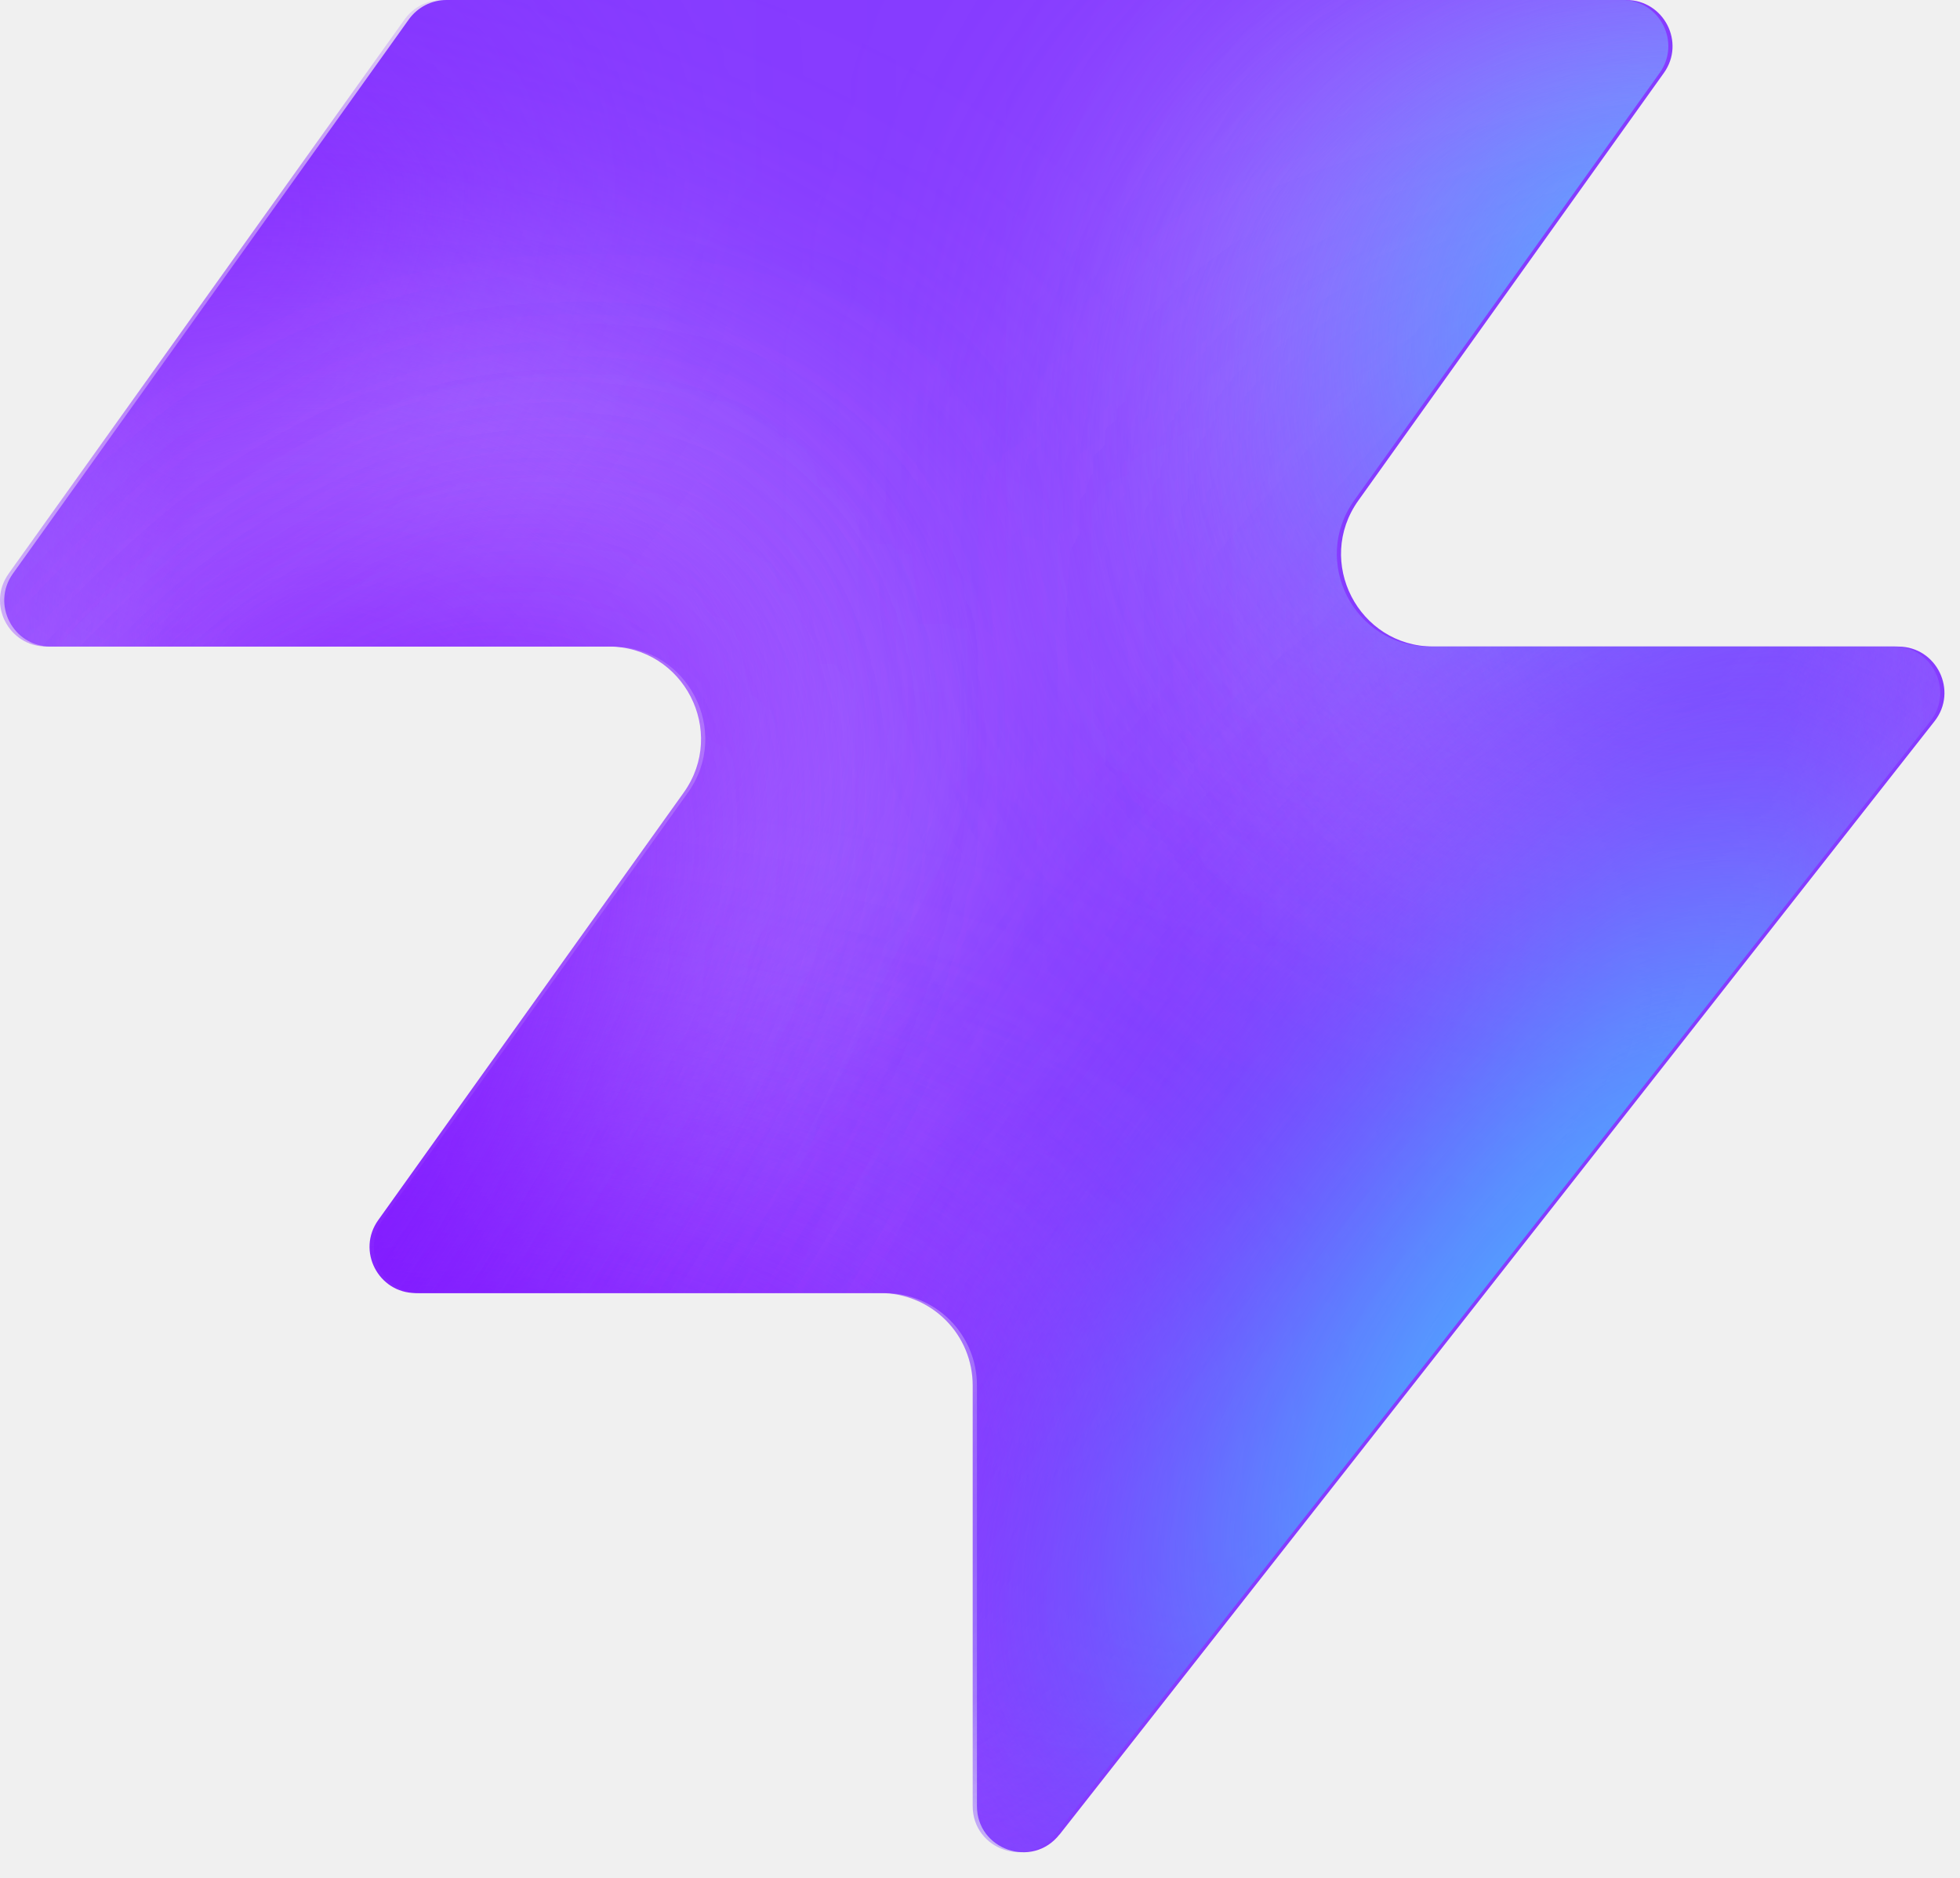
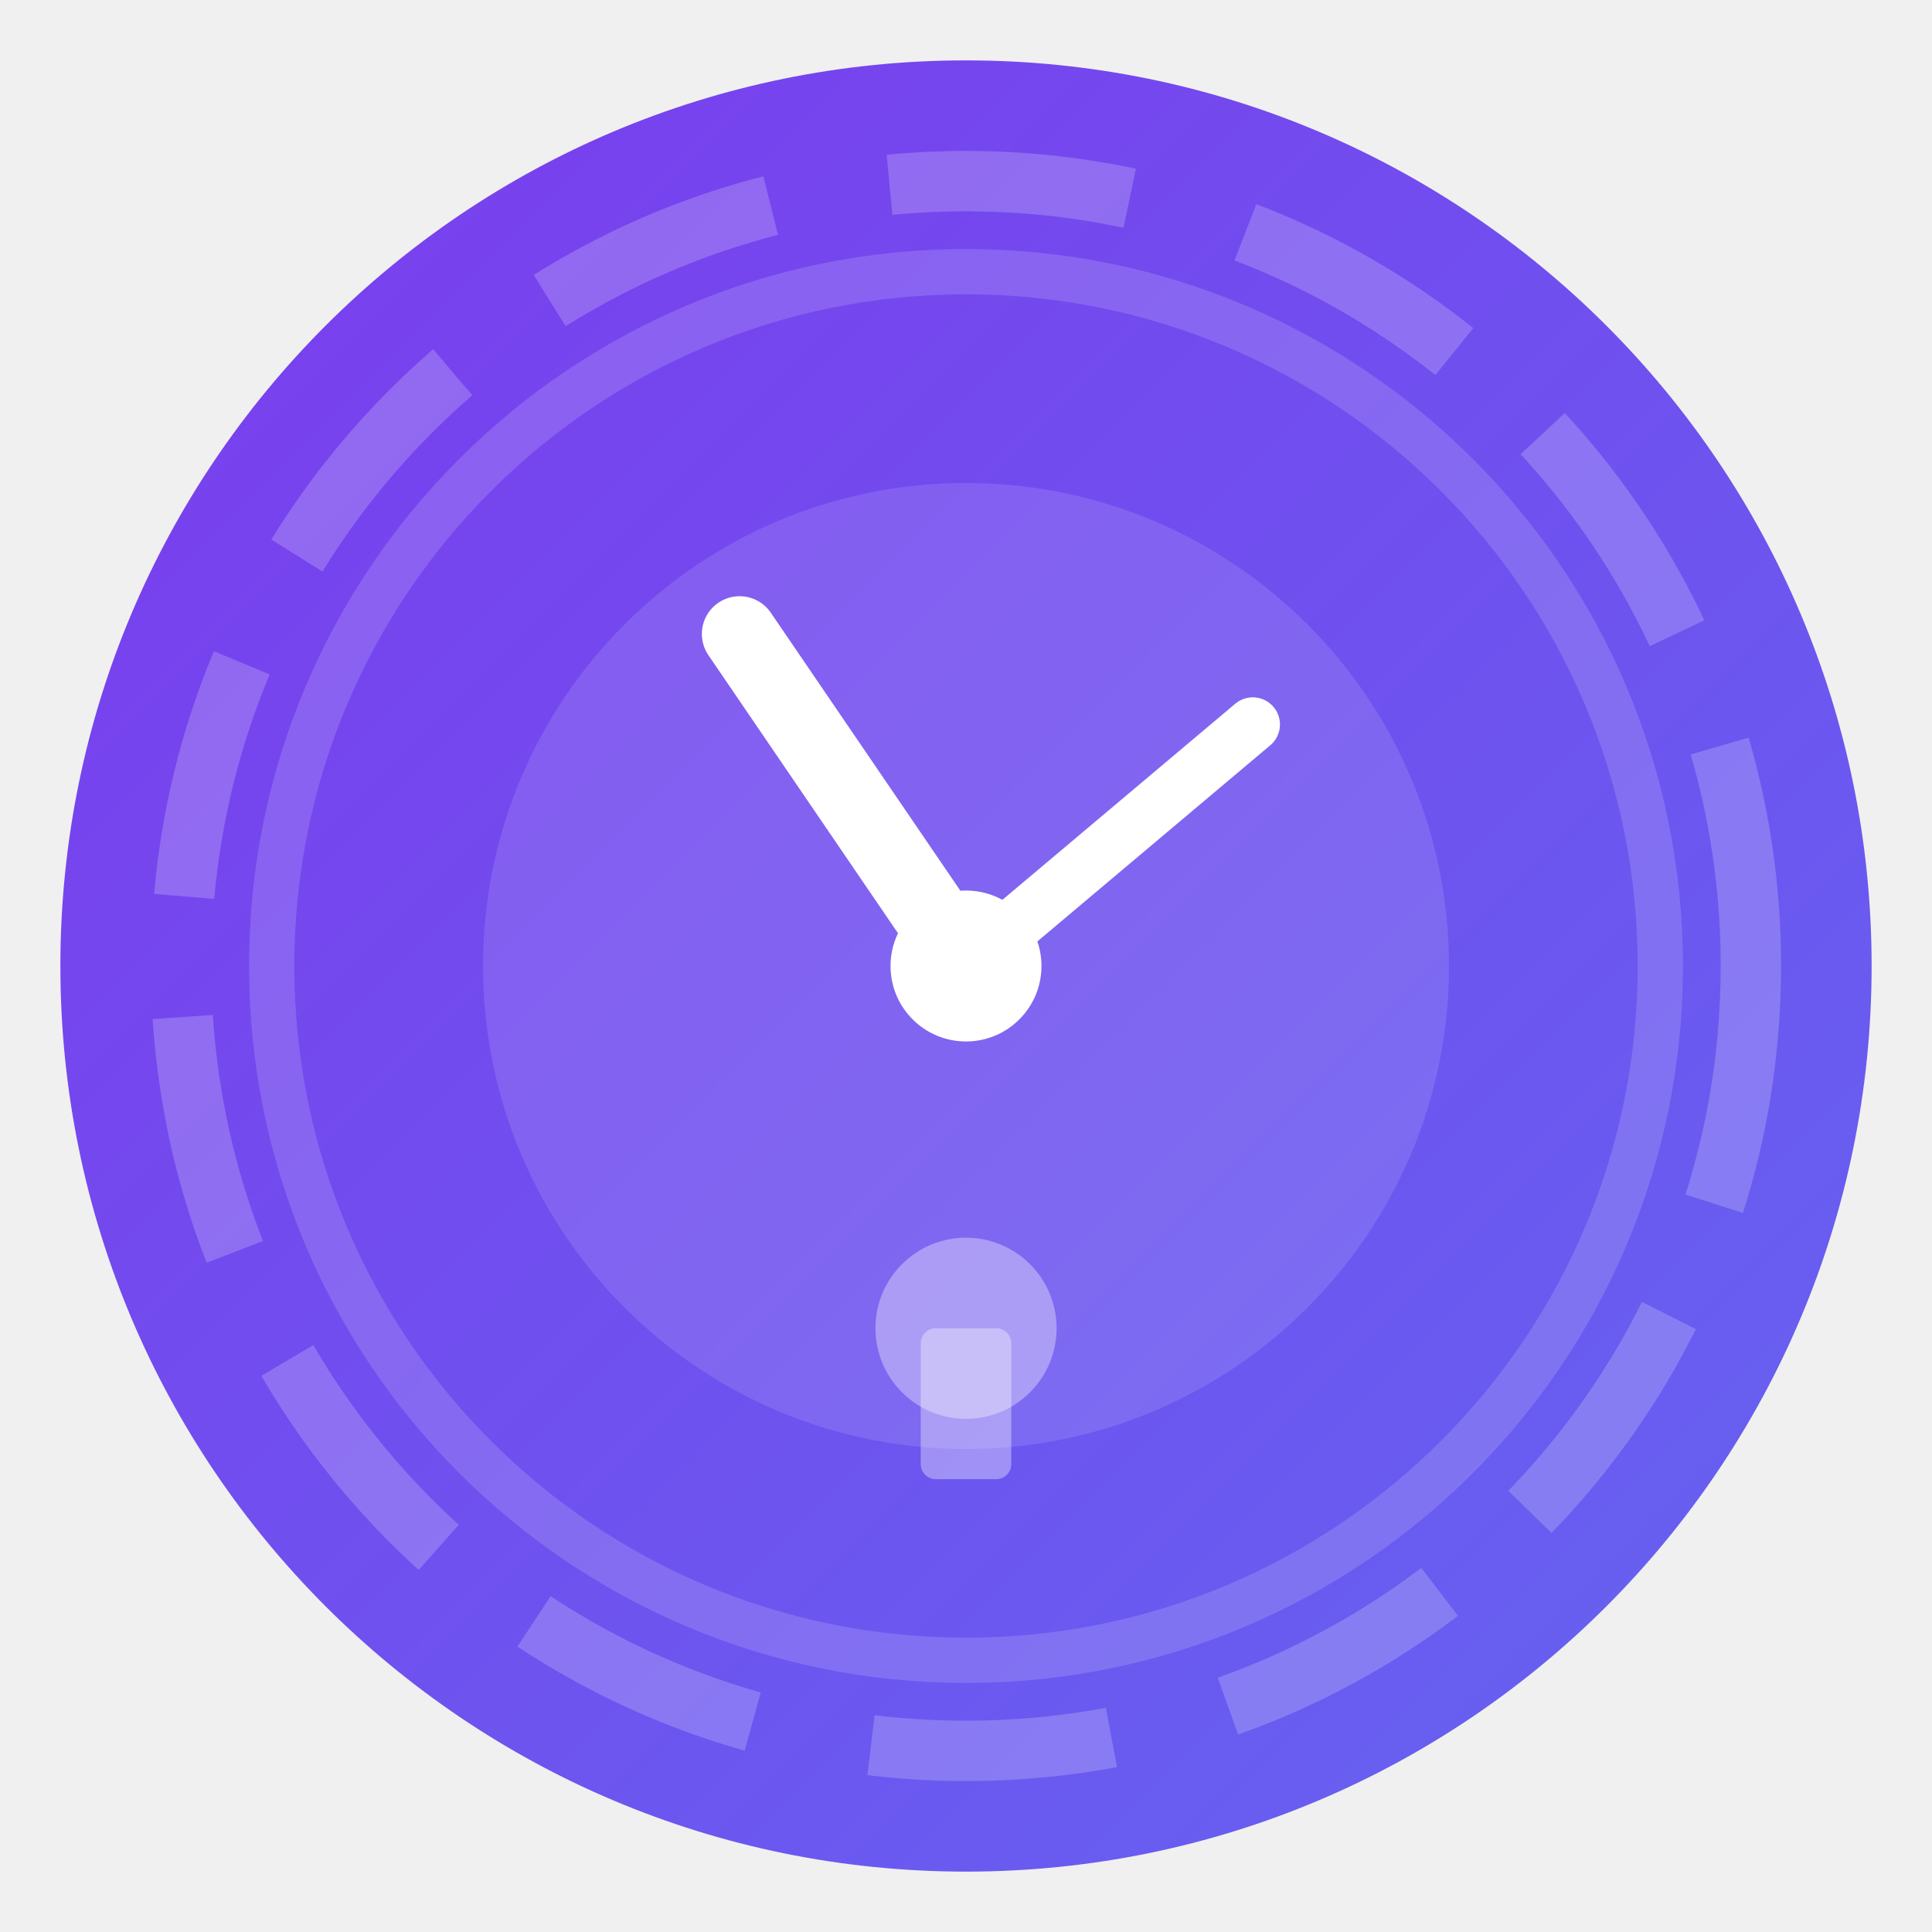
- <svg xmlns="http://www.w3.org/2000/svg" width="48" height="46" fill="none" viewBox="0 0 48 46">
-   <path fill="#863bff" d="M25.946 44.938c-.664.845-2.021.375-2.021-.698V33.937a2.26 2.26 0 0 0-2.262-2.262H10.287c-.92 0-1.456-1.04-.92-1.788l7.48-10.471c1.07-1.497 0-3.578-1.842-3.578H1.237c-.92 0-1.456-1.04-.92-1.788L10.013.474c.214-.297.556-.474.92-.474h28.894c.92 0 1.456 1.04.92 1.788l-7.48 10.471c-1.07 1.498 0 3.579 1.842 3.579h11.377c.943 0 1.473 1.088.89 1.83L25.947 44.94z" style="fill:#863bff;fill:color(display-p3 .525 .23 1);fill-opacity:1" />
-   <mask id="a" width="48" height="46" x="0" y="0" maskUnits="userSpaceOnUse" style="mask-type:alpha">
-     <path fill="#000" d="M25.842 44.938c-.664.844-2.021.375-2.021-.698V33.937a2.26 2.26 0 0 0-2.262-2.262H10.183c-.92 0-1.456-1.04-.92-1.788l7.48-10.471c1.07-1.498 0-3.579-1.842-3.579H1.133c-.92 0-1.456-1.04-.92-1.787L9.91.473c.214-.297.556-.474.92-.474h28.894c.92 0 1.456 1.04.92 1.788l-7.48 10.471c-1.07 1.498 0 3.578 1.842 3.578h11.377c.943 0 1.473 1.088.89 1.832L25.843 44.94z" style="fill:#000;fill-opacity:1" />
-   </mask>
-   <g mask="url(#a)">
-     <g filter="url(#b)">
-       <ellipse cx="5.508" cy="14.704" fill="#ede6ff" rx="5.508" ry="14.704" style="fill:#ede6ff;fill:color(display-p3 .927 .903 1);fill-opacity:1" transform="matrix(.00324 1 1 -.00324 -4.47 31.516)" />
-     </g>
-     <g filter="url(#c)">
-       <ellipse cx="10.399" cy="29.851" fill="#ede6ff" rx="10.399" ry="29.851" style="fill:#ede6ff;fill:color(display-p3 .927 .903 1);fill-opacity:1" transform="matrix(.00324 1 1 -.00324 -39.328 7.883)" />
-     </g>
-     <g filter="url(#d)">
-       <ellipse cx="5.508" cy="30.487" fill="#7e14ff" rx="5.508" ry="30.487" style="fill:#7e14ff;fill:color(display-p3 .492 .077 1);fill-opacity:1" transform="rotate(89.814 -25.913 -14.639)scale(1 -1)" />
-     </g>
-     <g filter="url(#e)">
-       <ellipse cx="5.508" cy="30.599" fill="#7e14ff" rx="5.508" ry="30.599" style="fill:#7e14ff;fill:color(display-p3 .492 .077 1);fill-opacity:1" transform="rotate(89.814 -32.644 -3.334)scale(1 -1)" />
-     </g>
-     <g filter="url(#f)">
-       <ellipse cx="5.508" cy="30.599" fill="#7e14ff" rx="5.508" ry="30.599" style="fill:#7e14ff;fill:color(display-p3 .492 .077 1);fill-opacity:1" transform="matrix(.00324 1 1 -.00324 -34.34 30.47)" />
-     </g>
-     <g filter="url(#g)">
-       <ellipse cx="14.072" cy="22.078" fill="#ede6ff" rx="14.072" ry="22.078" style="fill:#ede6ff;fill:color(display-p3 .927 .903 1);fill-opacity:1" transform="rotate(93.35 24.506 48.493)scale(-1 1)" />
-     </g>
-     <g filter="url(#h)">
-       <ellipse cx="3.47" cy="21.501" fill="#7e14ff" rx="3.47" ry="21.501" style="fill:#7e14ff;fill:color(display-p3 .492 .077 1);fill-opacity:1" transform="rotate(89.009 28.708 47.59)scale(-1 1)" />
-     </g>
-     <g filter="url(#i)">
-       <ellipse cx="3.47" cy="21.501" fill="#7e14ff" rx="3.47" ry="21.501" style="fill:#7e14ff;fill:color(display-p3 .492 .077 1);fill-opacity:1" transform="rotate(89.009 28.708 47.59)scale(-1 1)" />
-     </g>
-     <g filter="url(#j)">
-       <ellipse cx=".387" cy="8.972" fill="#7e14ff" rx="4.407" ry="29.108" style="fill:#7e14ff;fill:color(display-p3 .492 .077 1);fill-opacity:1" transform="rotate(39.51 .387 8.972)" />
-     </g>
-     <g filter="url(#k)">
-       <ellipse cx="47.523" cy="-6.092" fill="#7e14ff" rx="4.407" ry="29.108" style="fill:#7e14ff;fill:color(display-p3 .492 .077 1);fill-opacity:1" transform="rotate(37.892 47.523 -6.092)" />
-     </g>
-     <g filter="url(#l)">
-       <ellipse cx="41.412" cy="6.333" fill="#47bfff" rx="5.971" ry="9.665" style="fill:#47bfff;fill:color(display-p3 .28 .748 1);fill-opacity:1" transform="rotate(37.892 41.412 6.333)" />
-     </g>
-     <g filter="url(#m)">
-       <ellipse cx="-1.879" cy="38.332" fill="#7e14ff" rx="4.407" ry="29.108" style="fill:#7e14ff;fill:color(display-p3 .492 .077 1);fill-opacity:1" transform="rotate(37.892 -1.88 38.332)" />
-     </g>
-     <g filter="url(#n)">
-       <ellipse cx="-1.879" cy="38.332" fill="#7e14ff" rx="4.407" ry="29.108" style="fill:#7e14ff;fill:color(display-p3 .492 .077 1);fill-opacity:1" transform="rotate(37.892 -1.88 38.332)" />
-     </g>
-     <g filter="url(#o)">
-       <ellipse cx="35.651" cy="29.907" fill="#7e14ff" rx="4.407" ry="29.108" style="fill:#7e14ff;fill:color(display-p3 .492 .077 1);fill-opacity:1" transform="rotate(37.892 35.651 29.907)" />
-     </g>
-     <g filter="url(#p)">
-       <ellipse cx="38.418" cy="32.4" fill="#47bfff" rx="5.971" ry="15.297" style="fill:#47bfff;fill:color(display-p3 .28 .748 1);fill-opacity:1" transform="rotate(37.892 38.418 32.4)" />
-     </g>
-   </g>
+ <svg xmlns="http://www.w3.org/2000/svg" viewBox="0 0 64 64" fill="none">
  <defs>
-     <filter id="b" width="60.045" height="41.654" x="-19.77" y="16.149" color-interpolation-filters="sRGB" filterUnits="userSpaceOnUse">
-       <feFlood flood-opacity="0" result="BackgroundImageFix" />
-       <feBlend in="SourceGraphic" in2="BackgroundImageFix" result="shape" />
-       <feGaussianBlur result="effect1_foregroundBlur_2002_17158" stdDeviation="7.659" />
-     </filter>
-     <filter id="c" width="90.34" height="51.437" x="-54.613" y="-7.533" color-interpolation-filters="sRGB" filterUnits="userSpaceOnUse">
-       <feFlood flood-opacity="0" result="BackgroundImageFix" />
-       <feBlend in="SourceGraphic" in2="BackgroundImageFix" result="shape" />
-       <feGaussianBlur result="effect1_foregroundBlur_2002_17158" stdDeviation="7.659" />
-     </filter>
-     <filter id="d" width="79.355" height="29.4" x="-49.64" y="2.03" color-interpolation-filters="sRGB" filterUnits="userSpaceOnUse">
-       <feFlood flood-opacity="0" result="BackgroundImageFix" />
-       <feBlend in="SourceGraphic" in2="BackgroundImageFix" result="shape" />
-       <feGaussianBlur result="effect1_foregroundBlur_2002_17158" stdDeviation="4.596" />
-     </filter>
-     <filter id="e" width="79.579" height="29.4" x="-45.045" y="20.029" color-interpolation-filters="sRGB" filterUnits="userSpaceOnUse">
-       <feFlood flood-opacity="0" result="BackgroundImageFix" />
-       <feBlend in="SourceGraphic" in2="BackgroundImageFix" result="shape" />
-       <feGaussianBlur result="effect1_foregroundBlur_2002_17158" stdDeviation="4.596" />
-     </filter>
-     <filter id="f" width="79.579" height="29.4" x="-43.513" y="21.178" color-interpolation-filters="sRGB" filterUnits="userSpaceOnUse">
-       <feFlood flood-opacity="0" result="BackgroundImageFix" />
-       <feBlend in="SourceGraphic" in2="BackgroundImageFix" result="shape" />
-       <feGaussianBlur result="effect1_foregroundBlur_2002_17158" stdDeviation="4.596" />
-     </filter>
-     <filter id="g" width="74.749" height="58.852" x="15.756" y="-17.901" color-interpolation-filters="sRGB" filterUnits="userSpaceOnUse">
-       <feFlood flood-opacity="0" result="BackgroundImageFix" />
-       <feBlend in="SourceGraphic" in2="BackgroundImageFix" result="shape" />
-       <feGaussianBlur result="effect1_foregroundBlur_2002_17158" stdDeviation="7.659" />
-     </filter>
-     <filter id="h" width="61.377" height="25.362" x="23.548" y="2.284" color-interpolation-filters="sRGB" filterUnits="userSpaceOnUse">
-       <feFlood flood-opacity="0" result="BackgroundImageFix" />
-       <feBlend in="SourceGraphic" in2="BackgroundImageFix" result="shape" />
-       <feGaussianBlur result="effect1_foregroundBlur_2002_17158" stdDeviation="4.596" />
-     </filter>
-     <filter id="i" width="61.377" height="25.362" x="23.548" y="2.284" color-interpolation-filters="sRGB" filterUnits="userSpaceOnUse">
-       <feFlood flood-opacity="0" result="BackgroundImageFix" />
-       <feBlend in="SourceGraphic" in2="BackgroundImageFix" result="shape" />
-       <feGaussianBlur result="effect1_foregroundBlur_2002_17158" stdDeviation="4.596" />
-     </filter>
-     <filter id="j" width="56.045" height="63.649" x="-27.636" y="-22.853" color-interpolation-filters="sRGB" filterUnits="userSpaceOnUse">
-       <feFlood flood-opacity="0" result="BackgroundImageFix" />
-       <feBlend in="SourceGraphic" in2="BackgroundImageFix" result="shape" />
-       <feGaussianBlur result="effect1_foregroundBlur_2002_17158" stdDeviation="4.596" />
-     </filter>
-     <filter id="k" width="54.814" height="64.646" x="20.116" y="-38.415" color-interpolation-filters="sRGB" filterUnits="userSpaceOnUse">
-       <feFlood flood-opacity="0" result="BackgroundImageFix" />
-       <feBlend in="SourceGraphic" in2="BackgroundImageFix" result="shape" />
-       <feGaussianBlur result="effect1_foregroundBlur_2002_17158" stdDeviation="4.596" />
-     </filter>
-     <filter id="l" width="33.541" height="35.313" x="24.641" y="-11.323" color-interpolation-filters="sRGB" filterUnits="userSpaceOnUse">
-       <feFlood flood-opacity="0" result="BackgroundImageFix" />
-       <feBlend in="SourceGraphic" in2="BackgroundImageFix" result="shape" />
-       <feGaussianBlur result="effect1_foregroundBlur_2002_17158" stdDeviation="4.596" />
-     </filter>
-     <filter id="m" width="54.814" height="64.646" x="-29.286" y="6.009" color-interpolation-filters="sRGB" filterUnits="userSpaceOnUse">
-       <feFlood flood-opacity="0" result="BackgroundImageFix" />
-       <feBlend in="SourceGraphic" in2="BackgroundImageFix" result="shape" />
-       <feGaussianBlur result="effect1_foregroundBlur_2002_17158" stdDeviation="4.596" />
-     </filter>
-     <filter id="n" width="54.814" height="64.646" x="-29.286" y="6.009" color-interpolation-filters="sRGB" filterUnits="userSpaceOnUse">
-       <feFlood flood-opacity="0" result="BackgroundImageFix" />
-       <feBlend in="SourceGraphic" in2="BackgroundImageFix" result="shape" />
-       <feGaussianBlur result="effect1_foregroundBlur_2002_17158" stdDeviation="4.596" />
-     </filter>
-     <filter id="o" width="54.814" height="64.646" x="8.244" y="-2.416" color-interpolation-filters="sRGB" filterUnits="userSpaceOnUse">
-       <feFlood flood-opacity="0" result="BackgroundImageFix" />
-       <feBlend in="SourceGraphic" in2="BackgroundImageFix" result="shape" />
-       <feGaussianBlur result="effect1_foregroundBlur_2002_17158" stdDeviation="4.596" />
-     </filter>
-     <filter id="p" width="39.409" height="43.623" x="18.713" y="10.588" color-interpolation-filters="sRGB" filterUnits="userSpaceOnUse">
-       <feFlood flood-opacity="0" result="BackgroundImageFix" />
-       <feBlend in="SourceGraphic" in2="BackgroundImageFix" result="shape" />
-       <feGaussianBlur result="effect1_foregroundBlur_2002_17158" stdDeviation="4.596" />
-     </filter>
+     <linearGradient id="vg" x1="0" y1="0" x2="64" y2="64" gradientUnits="userSpaceOnUse">
+       <stop offset="0%" stop-color="#7C3AED" />
+       <stop offset="100%" stop-color="#6366F1" />
+     </linearGradient>
+     <linearGradient id="rg" x1="0" y1="0" x2="64" y2="64" gradientUnits="userSpaceOnUse">
+       <stop offset="0%" stop-color="#8B5CF6" />
+       <stop offset="100%" stop-color="#818CF8" />
+     </linearGradient>
  </defs>
+   <circle cx="32" cy="32" r="30" fill="url(#vg)" />
+   <circle cx="32" cy="32" r="23" fill="none" stroke="rgba(255,255,255,0.15)" stroke-width="1.5" />
+   <circle cx="32" cy="32" r="26" fill="none" stroke="rgba(255,255,255,0.2)" stroke-width="2" stroke-dasharray="8 4" />
+   <circle cx="32" cy="32" r="16" fill="rgba(255,255,255,0.12)" />
+   <line x1="32" y1="32" x2="24.5" y2="21" stroke="white" stroke-width="2.5" stroke-linecap="round" />
+   <line x1="32" y1="32" x2="41.5" y2="24" stroke="white" stroke-width="1.8" stroke-linecap="round" />
+   <circle cx="32" cy="32" r="2.5" fill="white" />
+   <circle cx="32" cy="44" r="3" fill="rgba(255,255,255,0.35)" />
+   <rect x="30.5" y="44" width="3" height="5" rx="0.5" fill="rgba(255,255,255,0.35)" />
</svg>
